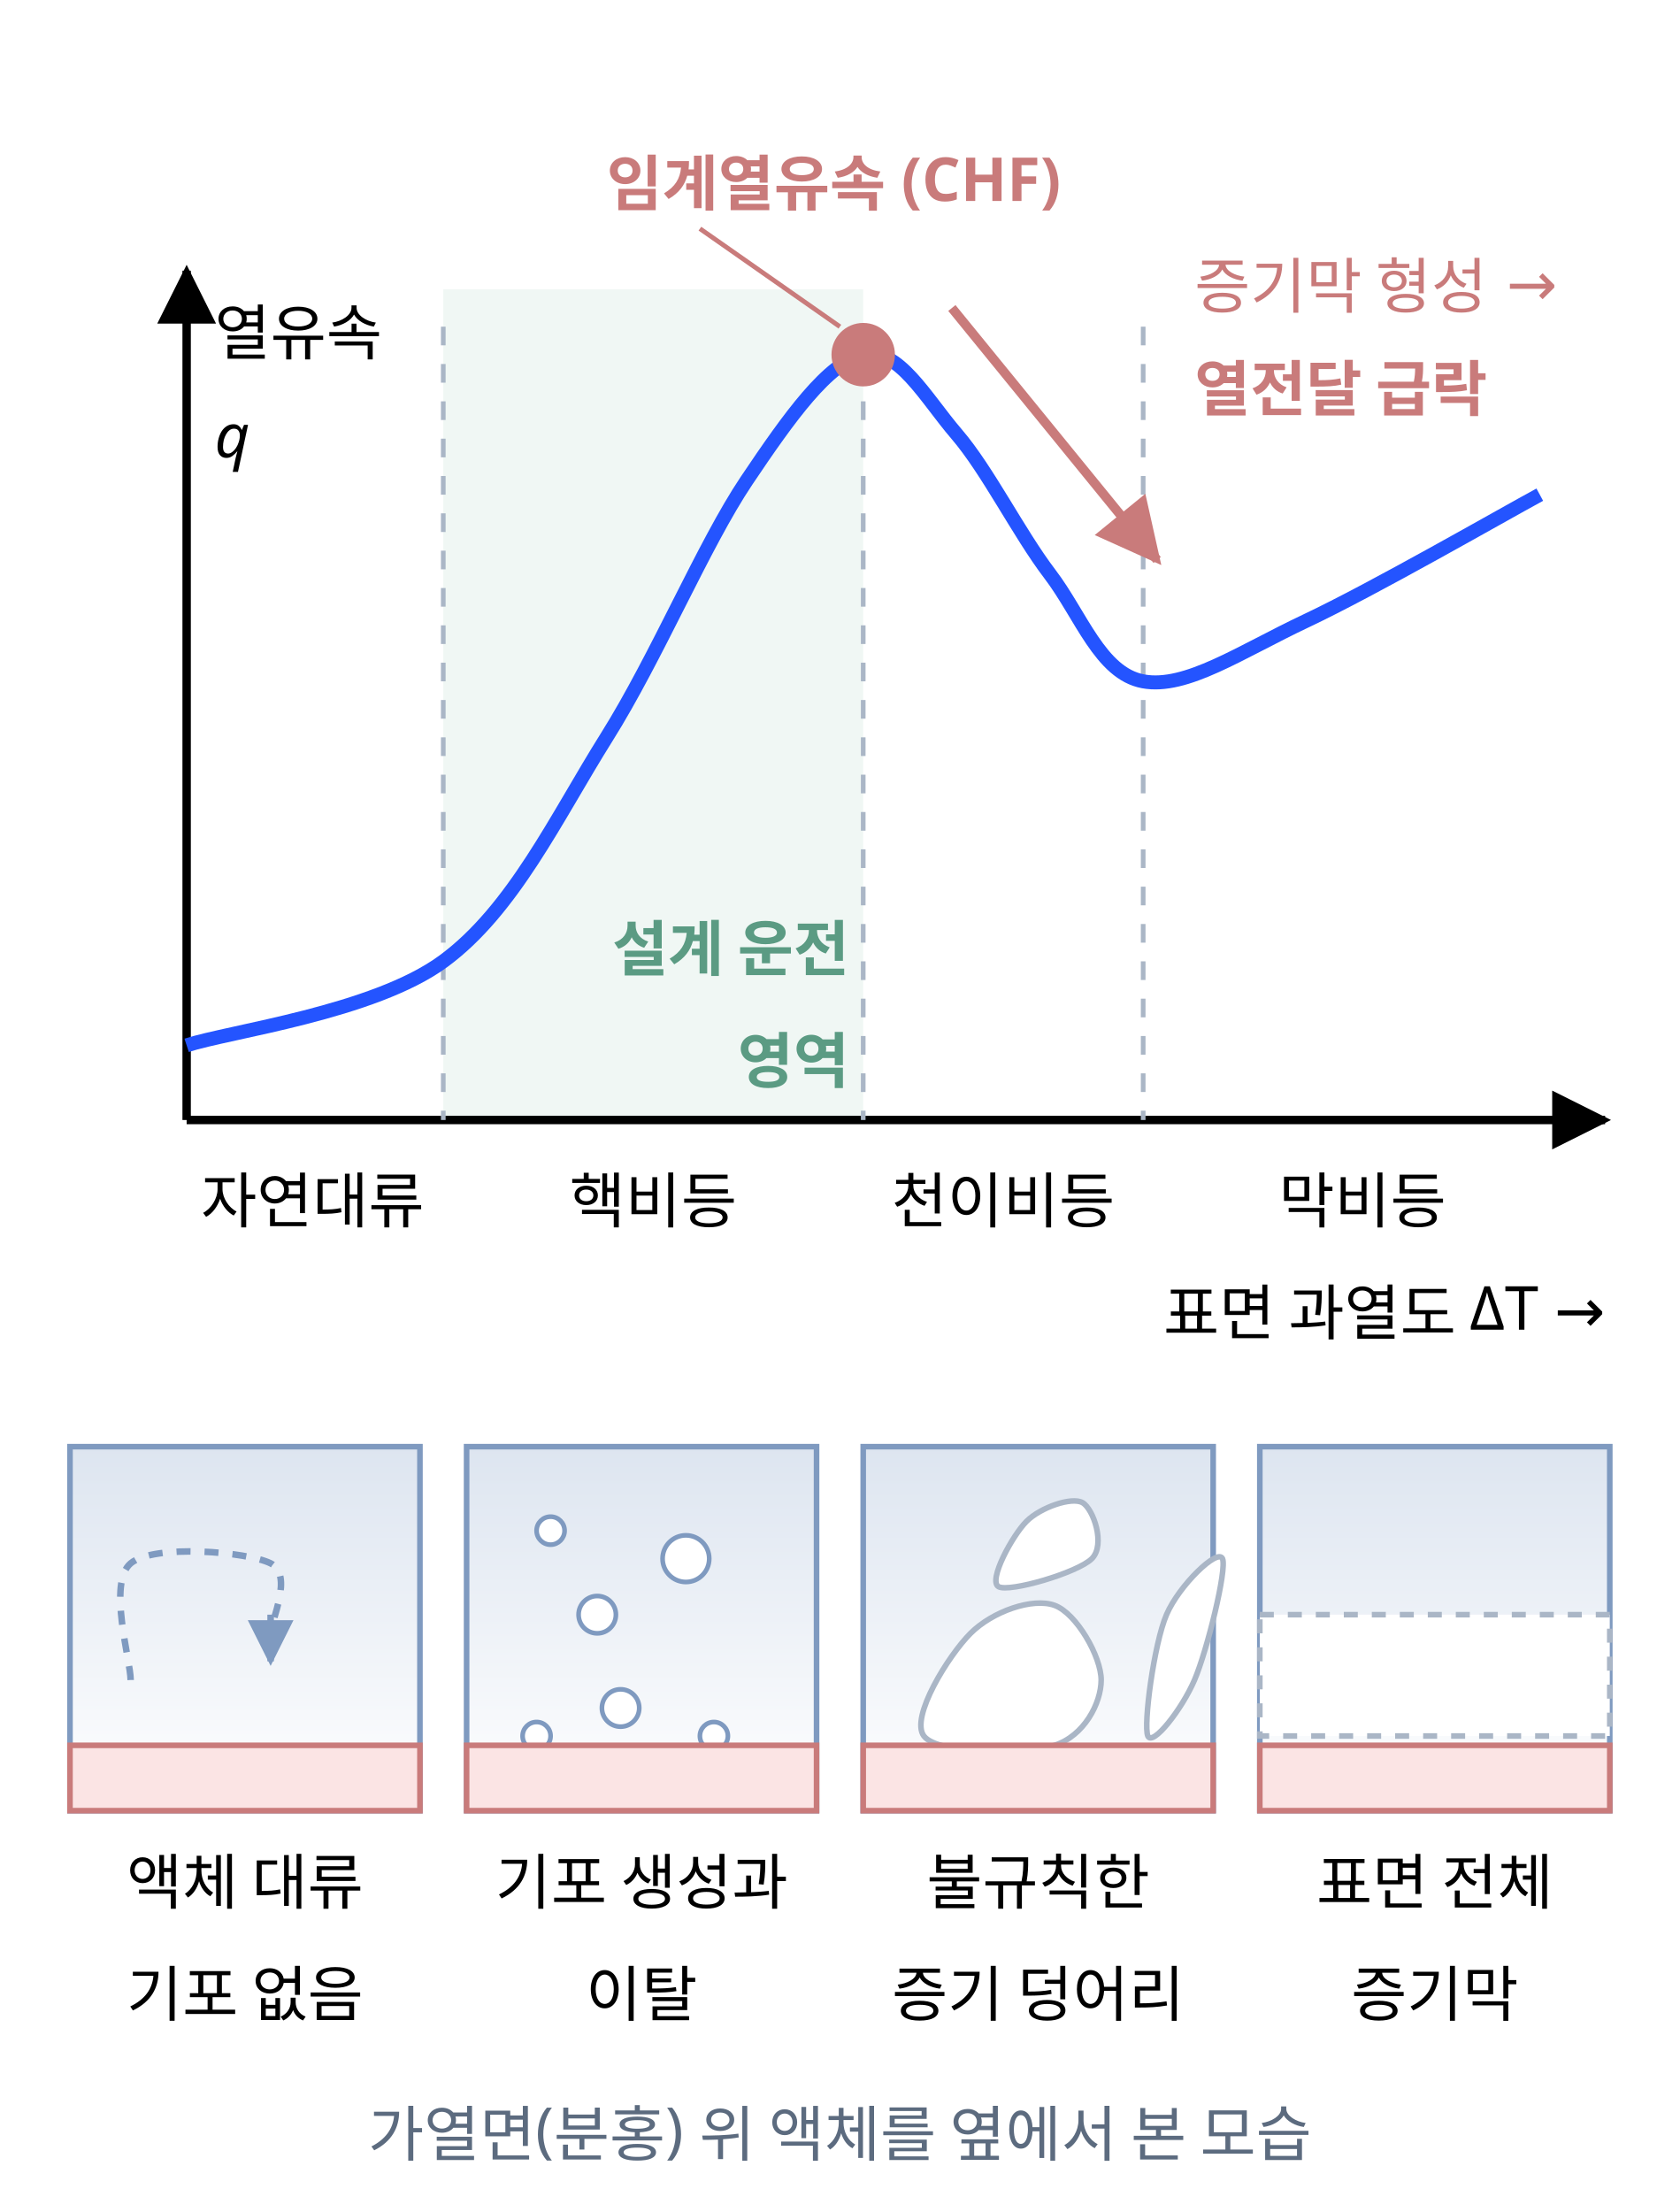
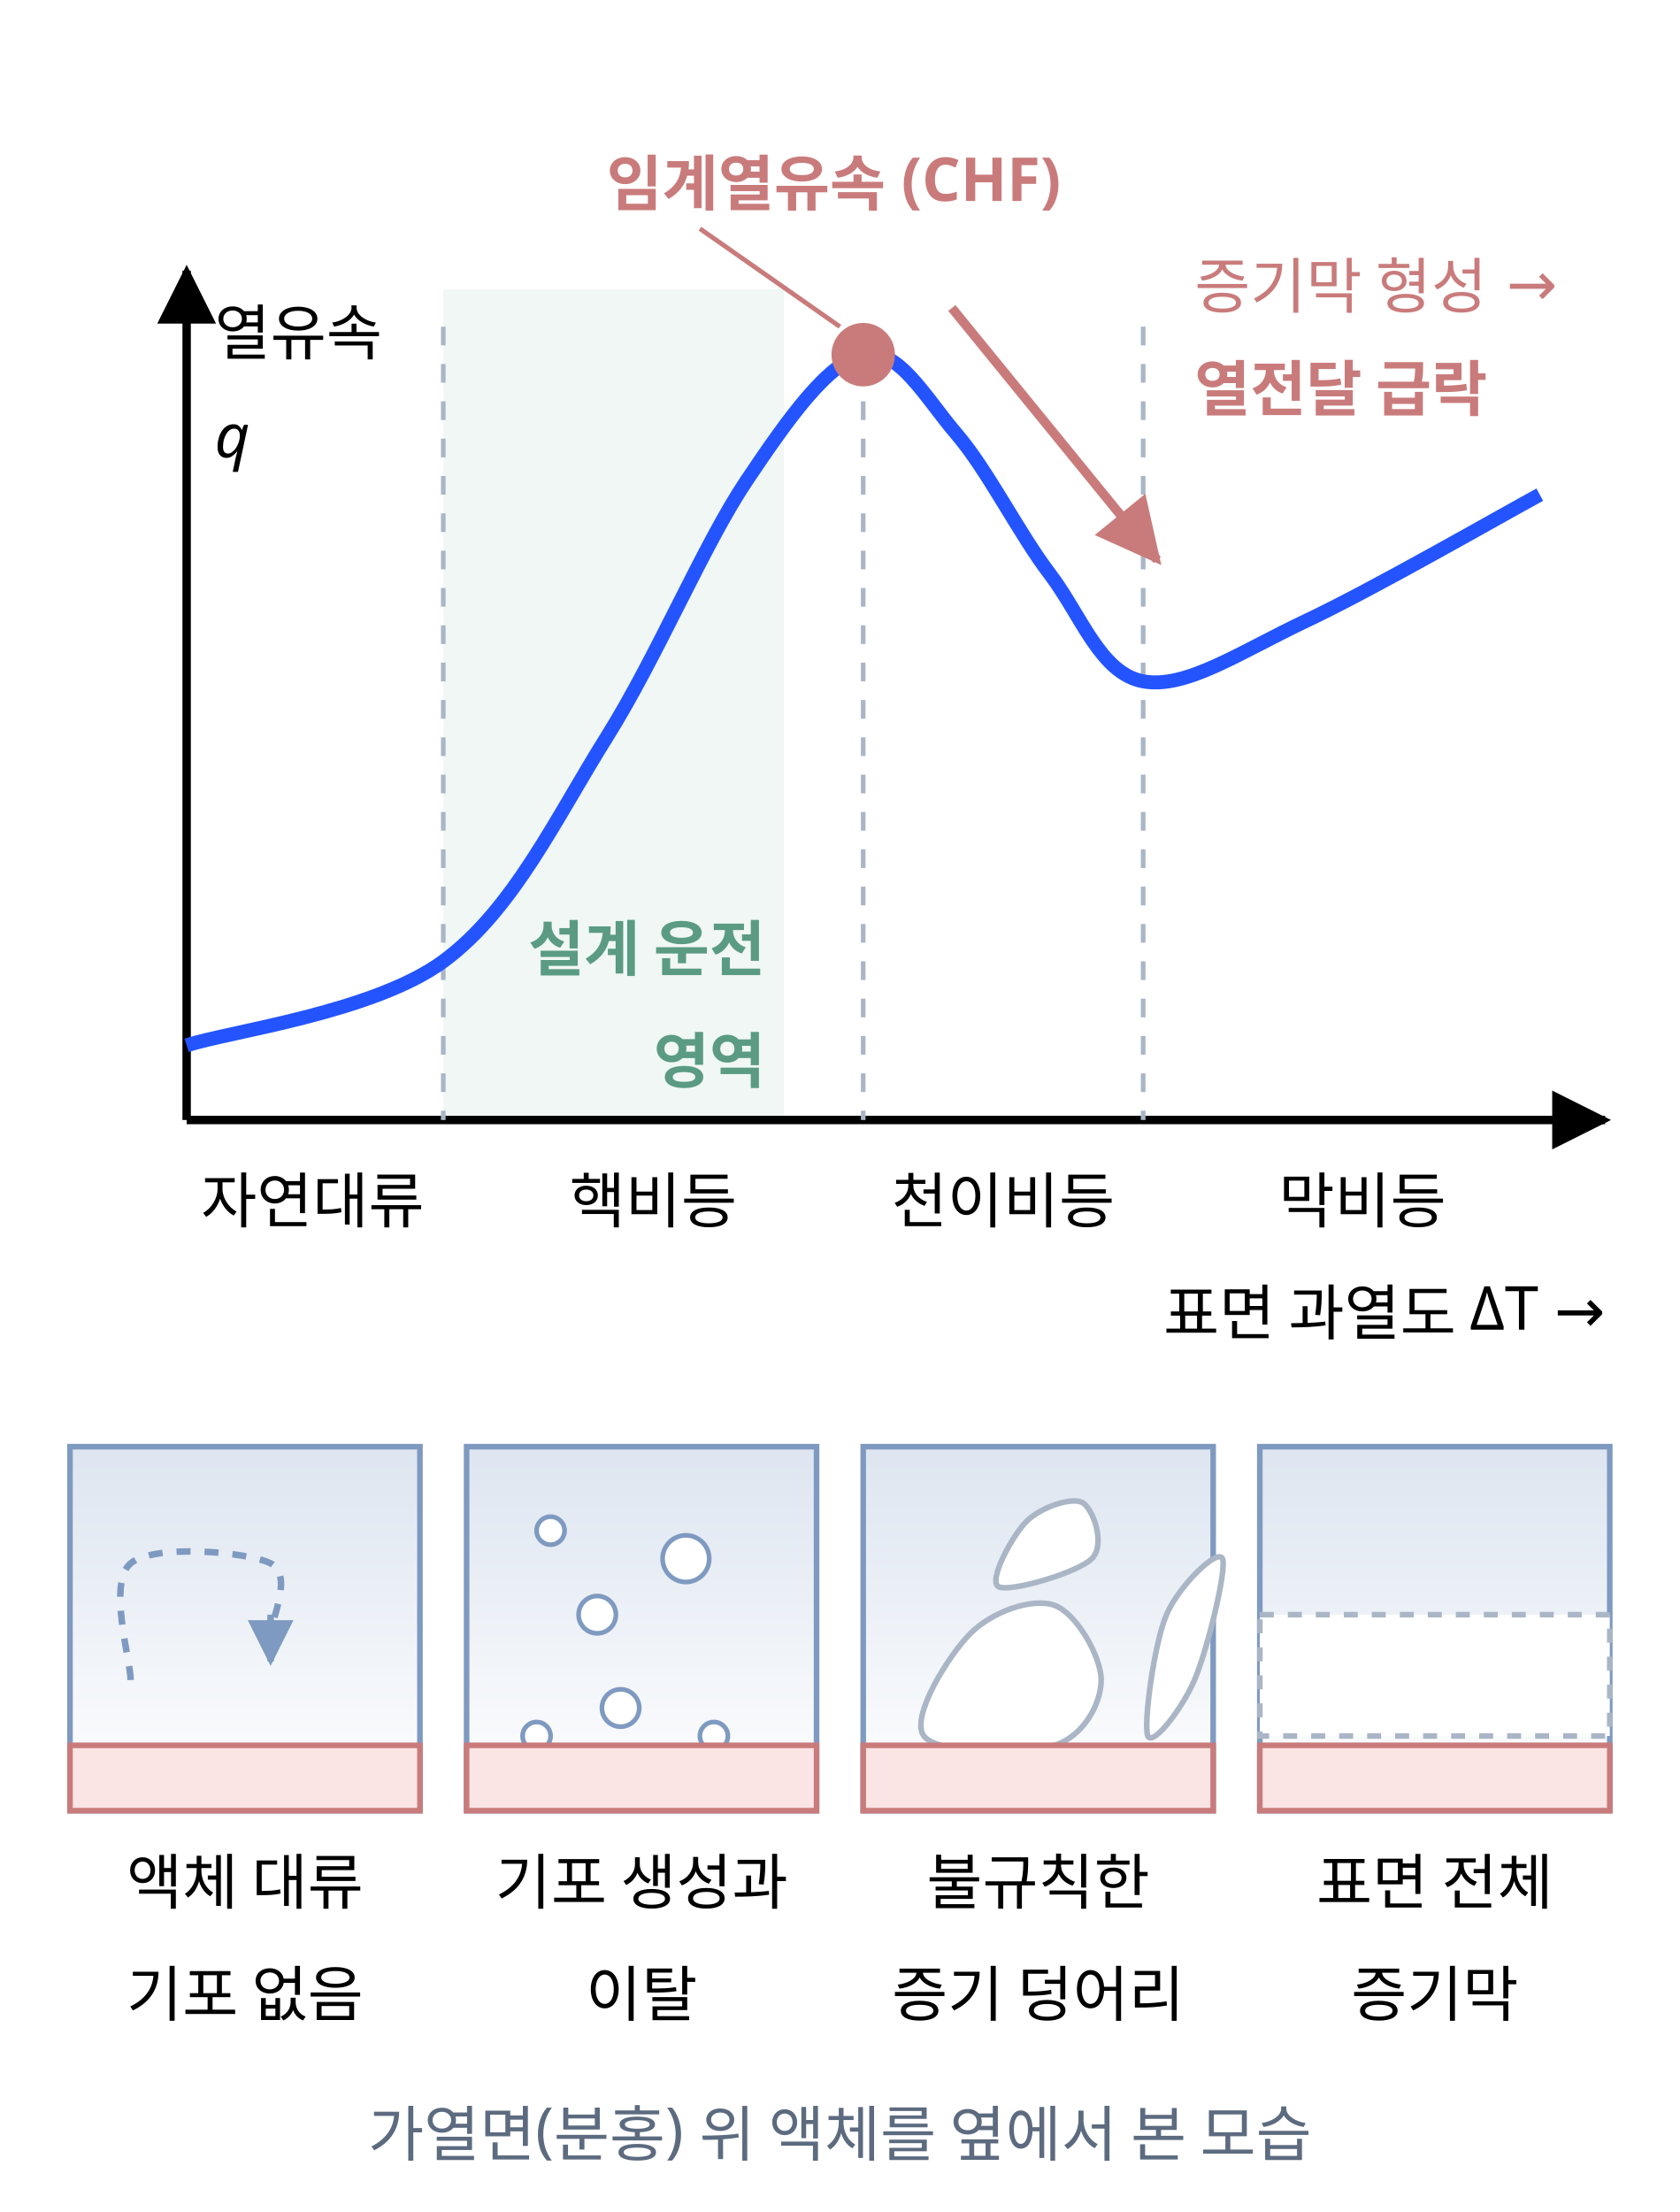
<svg xmlns="http://www.w3.org/2000/svg" class="si si-illus" viewBox="0 0 360 474" style="max-width:360px;color:var(--si-ink,var(--text,#1f2328))" role="img" aria-labelledby="boiling-heat-transfer-t" font-family="'Pretendard','Noto Sans KR','Apple SD Gothic Neo',sans-serif" font-size="13" fill="currentColor">
  <defs>
    <marker id="boiling-heat-transfer-ar" viewBox="0 0 10 10" refX="9" refY="5" markerWidth="7" markerHeight="7" orient="auto-start-reverse">
      <path d="M0,0L10,5L0,10z" style="fill:currentColor" />
    </marker>
    <marker id="boiling-heat-transfer-ar-1" viewBox="0 0 10 10" refX="9" refY="5" markerWidth="7" markerHeight="7" orient="auto-start-reverse">
      <path d="M0,0L10,5L0,10z" style="fill:var(--si-rose-s,#c97b7b)" />
    </marker>
    <marker id="boiling-heat-transfer-ar-2" viewBox="0 0 10 10" refX="9" refY="5" markerWidth="7" markerHeight="7" orient="auto-start-reverse">
      <path d="M0,0L10,5L0,10z" style="fill:var(--si-blue-s,#7f9ac0)" />
    </marker>
    <linearGradient id="boiling-heat-transfer-g0" x1="0.5" y1="0" x2="0.5" y2="1">
      <stop offset="0" style="stop-color:var(--si-blue-f,#dde5f0)" />
      <stop offset="1" style="stop-color:var(--si-bg,#ffffff)" />
    </linearGradient>
    <linearGradient id="boiling-heat-transfer-g1" x1="0.5" y1="0" x2="0.5" y2="1">
      <stop offset="0" style="stop-color:var(--si-blue-f,#dde5f0)" />
      <stop offset="1" style="stop-color:var(--si-bg,#ffffff)" />
    </linearGradient>
    <linearGradient id="boiling-heat-transfer-g2" x1="0.5" y1="0" x2="0.5" y2="1">
      <stop offset="0" style="stop-color:var(--si-blue-f,#dde5f0)" />
      <stop offset="1" style="stop-color:var(--si-bg,#ffffff)" />
    </linearGradient>
    <linearGradient id="boiling-heat-transfer-g3" x1="0.5" y1="0" x2="0.5" y2="1">
      <stop offset="0" style="stop-color:var(--si-blue-f,#dde5f0)" />
      <stop offset="1" style="stop-color:var(--si-bg,#ffffff)" />
    </linearGradient>
  </defs>
-   <rect x="95" y="62" width="90" height="178" style="stroke:none;fill:var(--si-green-f,#e3f1ea)" stroke-width="0" fill-opacity="0.5" />
+   <rect x="95" y="62" width="73" height="178" style="stroke:none;fill:var(--si-green-f,#e3f1ea)" stroke-width="0" fill-opacity="0.5" />
  <line x1="40" y1="240" x2="344" y2="240" style="stroke:currentColor;fill:none" stroke-width="1.8" marker-end="url(#boiling-heat-transfer-ar)" />
  <line x1="40" y1="240" x2="40" y2="58" style="stroke:currentColor;fill:none" stroke-width="1.8" marker-end="url(#boiling-heat-transfer-ar)" />
  <line x1="95" y1="70" x2="95" y2="240" style="stroke:var(--si-gray-s,#aab6c6);fill:none" stroke-width="1" stroke-dasharray="4 4" />
  <line x1="185" y1="70" x2="185" y2="240" style="stroke:var(--si-gray-s,#aab6c6);fill:none" stroke-width="1" stroke-dasharray="4 4" />
  <line x1="245" y1="70" x2="245" y2="240" style="stroke:var(--si-gray-s,#aab6c6);fill:none" stroke-width="1" stroke-dasharray="4 4" />
  <path d="M40,224 C49.2,221 80,217 95,206 C110,195 119.2,175.2 130,158 C140.8,140.8 150.8,116.7 160,103 C169.2,89.3 177.5,77.7 185,76 C192.5,74.3 198.3,85.2 205,93 C211.7,100.8 218.3,114.2 225,123 C231.7,131.8 235.8,144.3 245,146 C254.2,147.7 265.8,139.7 280,133 C294.2,126.3 321.7,110.5 330,106" style="stroke:var(--si-accent,#2454ff);fill:none" stroke-width="3" />
  <circle cx="185" cy="76" r="6" style="stroke:var(--si-rose-s,#c97b7b);fill:var(--si-rose-s,#c97b7b)" stroke-width="1.6" />
  <line x1="204" y1="66" x2="248" y2="120" style="stroke:var(--si-rose-s,#c97b7b);fill:none" stroke-width="2" marker-end="url(#boiling-heat-transfer-ar-1)" />
  <text x="256" y="66" style="fill:var(--si-rose-s,#c97b7b)">증기막 형성 →</text>
  <text x="256" y="88" font-weight="700" style="fill:var(--si-rose-s,#c97b7b)">열전달 급락</text>
  <text x="130" y="44" font-weight="700" style="fill:var(--si-rose-s,#c97b7b)">임계열유속 (CHF)</text>
  <line x1="150" y1="49" x2="180" y2="70" style="stroke:var(--si-rose-s,#c97b7b);fill:none" stroke-width="1" />
  <text x="46" y="76">열유속</text>
  <text x="46" y="98" font-style="italic">q</text>
-   <text x="182" y="208" text-anchor="end" font-weight="700" style="fill:var(--si-green-s,#5b9b83)">설계 운전</text>
-   <text x="182" y="232" text-anchor="end" font-weight="700" style="fill:var(--si-green-s,#5b9b83)">영역</text>
+   <text x="164" y="208" text-anchor="end" font-weight="700" style="fill:var(--si-green-s,#5b9b83)">설계 운전</text>
+   <text x="164" y="232" text-anchor="end" font-weight="700" style="fill:var(--si-green-s,#5b9b83)">영역</text>
  <text x="67" y="262" text-anchor="middle">자연대류</text>
  <text x="140" y="262" text-anchor="middle">핵비등</text>
  <text x="215" y="262" text-anchor="middle">천이비등</text>
  <text x="292" y="262" text-anchor="middle">막비등</text>
  <text x="344" y="286" text-anchor="end">표면 과열도 ΔT →</text>
  <rect x="15" y="310" width="75" height="78" style="stroke:var(--si-blue-s,#7f9ac0);fill:url(#boiling-heat-transfer-g0)" stroke-width="1.2" />
  <rect x="100" y="310" width="75" height="78" style="stroke:var(--si-blue-s,#7f9ac0);fill:url(#boiling-heat-transfer-g1)" stroke-width="1.2" />
  <rect x="185" y="310" width="75" height="78" style="stroke:var(--si-blue-s,#7f9ac0);fill:url(#boiling-heat-transfer-g2)" stroke-width="1.2" />
  <rect x="270" y="310" width="75" height="78" style="stroke:var(--si-blue-s,#7f9ac0);fill:url(#boiling-heat-transfer-g3)" stroke-width="1.2" />
  <path d="M28,360 C28,355.8 23,339.2 28,335 C33,330.8 53,332.5 58,335 C63,337.5 58,347.5 58,350" style="stroke:var(--si-blue-s,#7f9ac0);fill:none" stroke-width="1.4" stroke-dasharray="3 3" />
  <line x1="58" y1="346" x2="58" y2="356" style="stroke:var(--si-blue-s,#7f9ac0);fill:none" stroke-width="1.4" marker-end="url(#boiling-heat-transfer-ar-2)" />
  <circle cx="115" cy="372" r="3" style="stroke:var(--si-blue-s,#7f9ac0);fill:var(--si-bg,#ffffff)" stroke-width="1" />
  <circle cx="133" cy="366" r="4" style="stroke:var(--si-blue-s,#7f9ac0);fill:var(--si-bg,#ffffff)" stroke-width="1" />
  <circle cx="153" cy="372" r="3" style="stroke:var(--si-blue-s,#7f9ac0);fill:var(--si-bg,#ffffff)" stroke-width="1" />
  <circle cx="128" cy="346" r="4" style="stroke:var(--si-blue-s,#7f9ac0);fill:var(--si-bg,#ffffff)" stroke-width="1" />
  <circle cx="147" cy="334" r="5" style="stroke:var(--si-blue-s,#7f9ac0);fill:var(--si-bg,#ffffff)" stroke-width="1" />
  <circle cx="118" cy="328" r="3" style="stroke:var(--si-blue-s,#7f9ac0);fill:var(--si-bg,#ffffff)" stroke-width="1" />
  <path d="M198,372 C195,368 203.3,354.7 208,350 C212.7,345.3 221.3,342.3 226,344 C230.7,345.7 236,355 236,360 C236,365 232.3,372 226,374 C219.7,376 201,376 198,372Z" style="stroke:var(--si-gray-s,#aab6c6);fill:var(--si-bg,#ffffff)" stroke-width="1.2" />
  <path d="M246,372 C245,369.7 247.3,352.3 250,346 C252.7,339.7 261,331.7 262,334 C263,336.3 258.7,353.7 256,360 C253.3,366.3 247,374.3 246,372Z" style="stroke:var(--si-gray-s,#aab6c6);fill:var(--si-bg,#ffffff)" stroke-width="1.2" />
  <path d="M214,340 C211.7,338.7 217,329 220,326 C223,323 229.7,320.7 232,322 C234.3,323.3 237,331 234,334 C231,337 216.3,341.3 214,340Z" style="stroke:var(--si-gray-s,#aab6c6);fill:var(--si-bg,#ffffff)" stroke-width="1.2" />
  <rect x="270" y="346" width="75" height="26" style="stroke:var(--si-gray-s,#aab6c6);fill:var(--si-bg,#ffffff)" stroke-width="1.2" stroke-dasharray="3 3" />
  <rect x="15" y="374" width="75" height="14" style="stroke:var(--si-rose-s,#c97b7b);fill:var(--si-rose-f,#fbe4e4)" stroke-width="1.2" />
  <rect x="100" y="374" width="75" height="14" style="stroke:var(--si-rose-s,#c97b7b);fill:var(--si-rose-f,#fbe4e4)" stroke-width="1.2" />
  <rect x="185" y="374" width="75" height="14" style="stroke:var(--si-rose-s,#c97b7b);fill:var(--si-rose-f,#fbe4e4)" stroke-width="1.2" />
  <rect x="270" y="374" width="75" height="14" style="stroke:var(--si-rose-s,#c97b7b);fill:var(--si-rose-f,#fbe4e4)" stroke-width="1.2" />
  <text x="52.5" y="408" text-anchor="middle">액체 대류</text>
  <text x="52.5" y="432" text-anchor="middle">기포 없음</text>
  <text x="137.5" y="408" text-anchor="middle">기포 생성과</text>
  <text x="137.5" y="432" text-anchor="middle">이탈</text>
  <text x="222.5" y="408" text-anchor="middle">불규칙한</text>
  <text x="222.5" y="432" text-anchor="middle">증기 덩어리</text>
  <text x="307.5" y="408" text-anchor="middle">표면 전체</text>
  <text x="307.5" y="432" text-anchor="middle">증기막</text>
  <text x="180" y="462" text-anchor="middle" style="fill:var(--si-general,#5c6b7f)">가열면(분홍) 위 액체를 옆에서 본 모습</text>
</svg>
